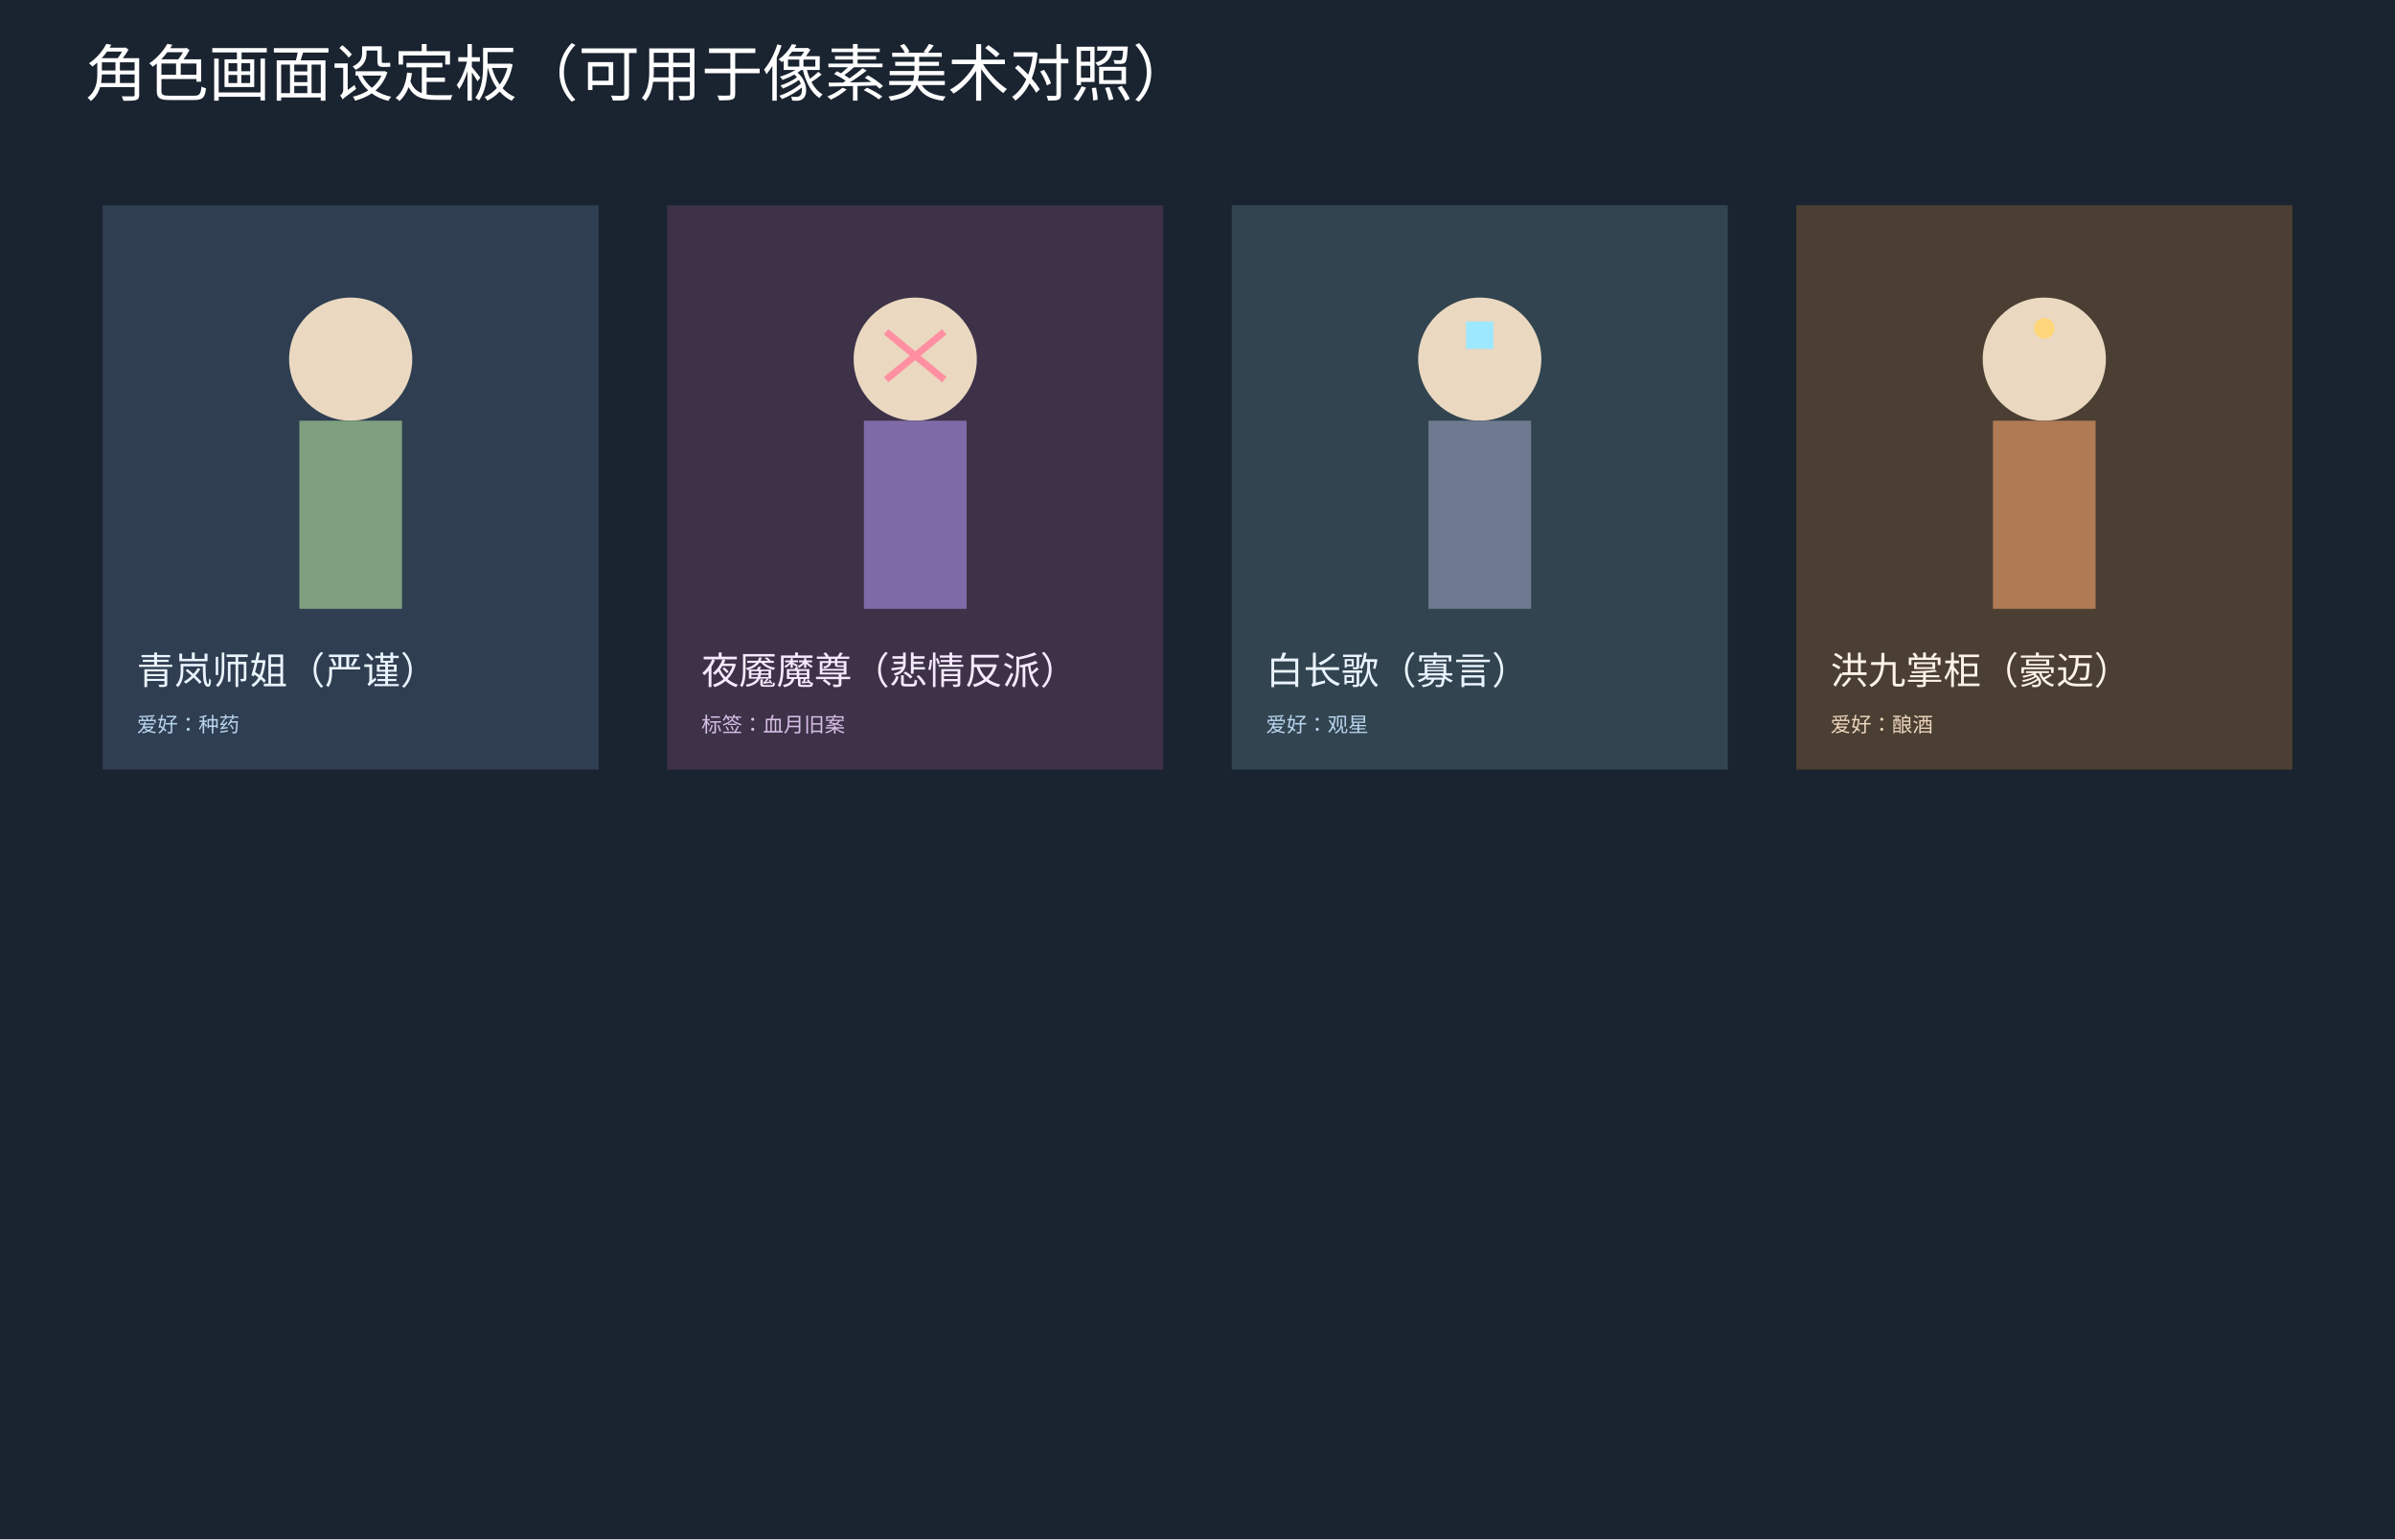
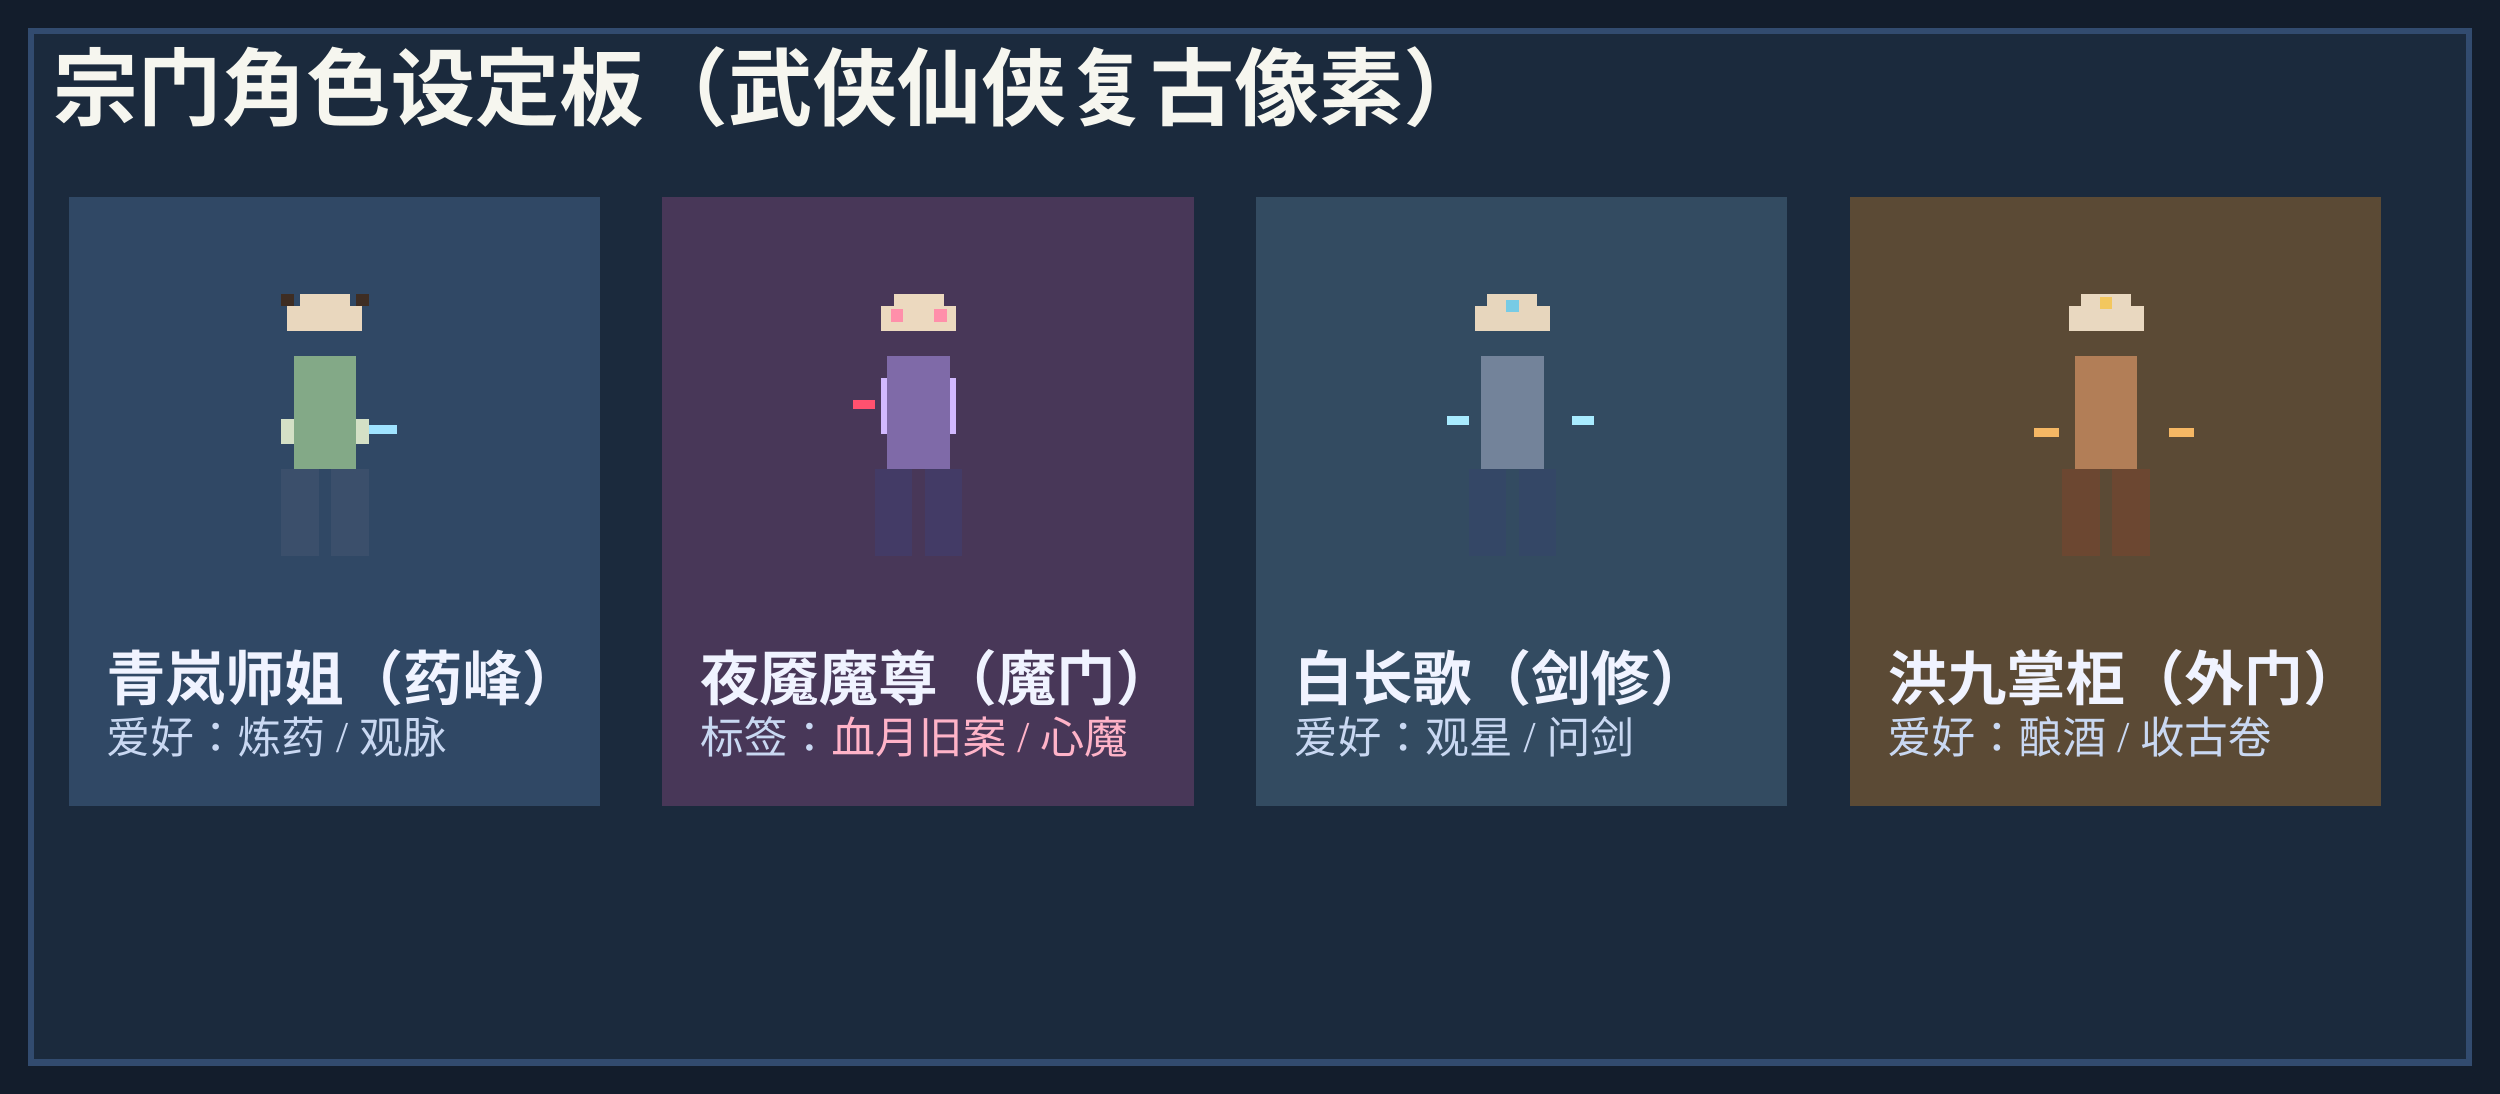
- <svg xmlns="http://www.w3.org/2000/svg" width="1400" height="900">
-   <rect width="1400" height="900" fill="#1a2330" />
-   <text x="50" y="56" fill="white" font-size="36">角色画面设定板（可用于像素美术对照）</text>
-   <g transform="translate(60,120)">
-     <rect width="290" height="330" fill="#2f3e51" />
-     <circle cx="145" cy="90" r="36" fill="#ead8c0" />
-     <rect x="115" y="126" width="60" height="110" fill="#7ea07f" />
-     <text x="20" y="280" fill="#eaf4ff" font-size="22">青岚师姐（严谨）</text>
-     <text x="20" y="308" fill="#b9d5ee">爱好：种药</text>
+ <svg xmlns="http://www.w3.org/2000/svg" width="1600" height="700" viewBox="0 0 1600 700" role="img" aria-label="武侠仙侠低分辨率像素角色设定板" shape-rendering="crispEdges">
+   <defs>
+     <style>
+       .title { fill:#f6f6ef; font-size:54px; font-weight:700; }
+       .name { fill:#f0f3ff; font-size:38px; font-weight:700; }
+       .desc { fill:#c9d8f2; font-size:28px; }
+       .accent { fill:#ffb3c8; font-size:28px; }
+     </style>
+   </defs>
+   <rect width="1600" height="700" fill="#131d2c" />
+   <rect x="20" y="20" width="1560" height="660" fill="#1b2a3d" stroke="#324b6f" stroke-width="4" />
+   <text x="34" y="76" class="title">宗门角色设定板（武侠仙侠复古像素）</text>
+   <g transform="translate(44,126)">
+     <rect width="340" height="390" fill="#304865" />
+     <g transform="translate(116,62)">
+       <rect x="32" y="0" width="8" height="8" fill="#e9d7be" />
+       <rect x="40" y="0" width="8" height="8" fill="#e9d7be" />
+       <rect x="48" y="0" width="8" height="8" fill="#e9d7be" />
+       <rect x="56" y="0" width="8" height="8" fill="#e9d7be" />
+       <rect x="24" y="8" width="8" height="8" fill="#e9d7be" />
+       <rect x="32" y="8" width="8" height="8" fill="#e9d7be" />
+       <rect x="40" y="8" width="8" height="8" fill="#e9d7be" />
+       <rect x="48" y="8" width="8" height="8" fill="#e9d7be" />
+       <rect x="56" y="8" width="8" height="8" fill="#e9d7be" />
+       <rect x="64" y="8" width="8" height="8" fill="#e9d7be" />
+       <rect x="24" y="16" width="8" height="8" fill="#e9d7be" />
+       <rect x="32" y="16" width="8" height="8" fill="#e9d7be" />
+       <rect x="40" y="16" width="8" height="8" fill="#e9d7be" />
+       <rect x="48" y="16" width="8" height="8" fill="#e9d7be" />
+       <rect x="56" y="16" width="8" height="8" fill="#e9d7be" />
+       <rect x="64" y="16" width="8" height="8" fill="#e9d7be" />
+       <rect x="20" y="0" width="8" height="8" fill="#3e2d23" />
+       <rect x="68" y="0" width="8" height="8" fill="#3e2d23" />
+       <rect x="28" y="40" width="40" height="72" fill="#83a987" />
+       <rect x="20" y="80" width="8" height="16" fill="#d4e0c6" />
+       <rect x="68" y="80" width="8" height="16" fill="#d4e0c6" />
+       <rect x="20" y="112" width="24" height="56" fill="#3b4f6b" />
+       <rect x="52" y="112" width="24" height="56" fill="#3b4f6b" />
+       <rect x="76" y="84" width="18" height="6" fill="#9fe3ff" />
+     </g>
+     <text x="24" y="322" class="name">青岚师姐（药峰）</text>
+     <text x="24" y="356" class="desc">爱好：炼药 / 观脉</text>
  </g>
-   <g transform="translate(390,120)">
-     <rect width="290" height="330" fill="#3d3248" />
-     <circle cx="145" cy="90" r="36" fill="#ead8c0" />
-     <rect x="115" y="126" width="60" height="110" fill="#7f6aa8" />
-     <line x1="128" y1="74" x2="162" y2="102" stroke="#ff8fa1" stroke-width="4" />
-     <line x1="162" y1="74" x2="128" y2="102" stroke="#ff8fa1" stroke-width="4" />
-     <text x="20" y="280" fill="#f6eaff" font-size="22">夜魇魔尊（悲情反派）</text>
-     <text x="20" y="308" fill="#d8bfe7">标签：血月旧案</text>
+   <g transform="translate(424,126)">
+     <rect width="340" height="390" fill="#483758" />
+     <g transform="translate(116,62)">
+       <rect x="32" y="0" width="8" height="8" fill="#ecd9bf" />
+       <rect x="40" y="0" width="8" height="8" fill="#ecd9bf" />
+       <rect x="48" y="0" width="8" height="8" fill="#ecd9bf" />
+       <rect x="56" y="0" width="8" height="8" fill="#ecd9bf" />
+       <rect x="24" y="8" width="8" height="8" fill="#ecd9bf" />
+       <rect x="32" y="8" width="8" height="8" fill="#ecd9bf" />
+       <rect x="40" y="8" width="8" height="8" fill="#ecd9bf" />
+       <rect x="48" y="8" width="8" height="8" fill="#ecd9bf" />
+       <rect x="56" y="8" width="8" height="8" fill="#ecd9bf" />
+       <rect x="64" y="8" width="8" height="8" fill="#ecd9bf" />
+       <rect x="24" y="16" width="8" height="8" fill="#ecd9bf" />
+       <rect x="32" y="16" width="8" height="8" fill="#ecd9bf" />
+       <rect x="40" y="16" width="8" height="8" fill="#ecd9bf" />
+       <rect x="48" y="16" width="8" height="8" fill="#ecd9bf" />
+       <rect x="56" y="16" width="8" height="8" fill="#ecd9bf" />
+       <rect x="64" y="16" width="8" height="8" fill="#ecd9bf" />
+       <rect x="30" y="10" width="8" height="8" fill="#ff8faa" />
+       <rect x="58" y="10" width="8" height="8" fill="#ff8faa" />
+       <rect x="28" y="40" width="40" height="72" fill="#7f6aa8" />
+       <rect x="24" y="54" width="4" height="36" fill="#d2b9ff" />
+       <rect x="68" y="54" width="4" height="36" fill="#d2b9ff" />
+       <rect x="20" y="112" width="24" height="56" fill="#433b66" />
+       <rect x="52" y="112" width="24" height="56" fill="#433b66" />
+       <rect x="6" y="68" width="14" height="6" fill="#ff516f" />
+     </g>
+     <text x="24" y="322" class="name">夜魇魔尊（魔门）</text>
+     <text x="24" y="356" class="desc">标签：<tspan class="accent">血月旧案 / 心魔</tspan>
+     </text>
  </g>
-   <g transform="translate(720,120)">
-     <rect width="290" height="330" fill="#324450" />
-     <circle cx="145" cy="90" r="36" fill="#ead8c0" />
-     <rect x="115" y="126" width="60" height="110" fill="#6e7a8f" />
-     <rect x="137" y="68" width="16" height="16" fill="#9de8ff" />
-     <text x="20" y="280" fill="#eaf4ff" font-size="22">白长歌（寡言）</text>
-     <text x="20" y="308" fill="#b9d5ee">爱好：观星</text>
+   <g transform="translate(804,126)">
+     <rect width="340" height="390" fill="#334b61" />
+     <g transform="translate(116,62)">
+       <rect x="32" y="0" width="8" height="8" fill="#e7d6bd" />
+       <rect x="40" y="0" width="8" height="8" fill="#e7d6bd" />
+       <rect x="48" y="0" width="8" height="8" fill="#e7d6bd" />
+       <rect x="56" y="0" width="8" height="8" fill="#e7d6bd" />
+       <rect x="24" y="8" width="8" height="8" fill="#e7d6bd" />
+       <rect x="32" y="8" width="8" height="8" fill="#e7d6bd" />
+       <rect x="40" y="8" width="8" height="8" fill="#e7d6bd" />
+       <rect x="48" y="8" width="8" height="8" fill="#e7d6bd" />
+       <rect x="56" y="8" width="8" height="8" fill="#e7d6bd" />
+       <rect x="64" y="8" width="8" height="8" fill="#e7d6bd" />
+       <rect x="24" y="16" width="8" height="8" fill="#e7d6bd" />
+       <rect x="32" y="16" width="8" height="8" fill="#e7d6bd" />
+       <rect x="40" y="16" width="8" height="8" fill="#e7d6bd" />
+       <rect x="48" y="16" width="8" height="8" fill="#e7d6bd" />
+       <rect x="56" y="16" width="8" height="8" fill="#e7d6bd" />
+       <rect x="64" y="16" width="8" height="8" fill="#e7d6bd" />
+       <rect x="44" y="4" width="8" height="8" fill="#77cbe5" />
+       <rect x="28" y="40" width="40" height="72" fill="#73839a" />
+       <rect x="20" y="112" width="24" height="56" fill="#344766" />
+       <rect x="52" y="112" width="24" height="56" fill="#344766" />
+       <rect x="6" y="78" width="14" height="6" fill="#a8ebff" />
+       <rect x="86" y="78" width="14" height="6" fill="#a8ebff" />
+     </g>
+     <text x="24" y="322" class="name">白长歌（剑修）</text>
+     <text x="24" y="356" class="desc">爱好：观星 / 问剑</text>
  </g>
-   <g transform="translate(1050,120)">
-     <rect width="290" height="330" fill="#4a3f32" />
-     <circle cx="145" cy="90" r="36" fill="#ead8c0" />
-     <rect x="115" y="126" width="60" height="110" fill="#b07a55" />
-     <circle cx="145" cy="72" r="6" fill="#ffd77a" />
-     <text x="20" y="280" fill="#fff3e8" font-size="22">洪九掌柜（豪迈）</text>
-     <text x="20" y="308" fill="#ecd5bd">爱好：酿酒</text>
+   <g transform="translate(1184,126)">
+     <rect width="340" height="390" fill="#5b4a35" />
+     <g transform="translate(116,62)">
+       <rect x="32" y="0" width="8" height="8" fill="#e9d8c0" />
+       <rect x="40" y="0" width="8" height="8" fill="#e9d8c0" />
+       <rect x="48" y="0" width="8" height="8" fill="#e9d8c0" />
+       <rect x="56" y="0" width="8" height="8" fill="#e9d8c0" />
+       <rect x="24" y="8" width="8" height="8" fill="#e9d8c0" />
+       <rect x="32" y="8" width="8" height="8" fill="#e9d8c0" />
+       <rect x="40" y="8" width="8" height="8" fill="#e9d8c0" />
+       <rect x="48" y="8" width="8" height="8" fill="#e9d8c0" />
+       <rect x="56" y="8" width="8" height="8" fill="#e9d8c0" />
+       <rect x="64" y="8" width="8" height="8" fill="#e9d8c0" />
+       <rect x="24" y="16" width="8" height="8" fill="#e9d8c0" />
+       <rect x="32" y="16" width="8" height="8" fill="#e9d8c0" />
+       <rect x="40" y="16" width="8" height="8" fill="#e9d8c0" />
+       <rect x="48" y="16" width="8" height="8" fill="#e9d8c0" />
+       <rect x="56" y="16" width="8" height="8" fill="#e9d8c0" />
+       <rect x="64" y="16" width="8" height="8" fill="#e9d8c0" />
+       <rect x="44" y="2" width="8" height="8" fill="#f3c75e" />
+       <rect x="28" y="40" width="40" height="72" fill="#b27e57" />
+       <rect x="20" y="112" width="24" height="56" fill="#6c4731" />
+       <rect x="52" y="112" width="24" height="56" fill="#6c4731" />
+       <rect x="2" y="86" width="16" height="6" fill="#f5b764" />
+       <rect x="88" y="86" width="16" height="6" fill="#f5b764" />
+     </g>
+     <text x="24" y="322" class="name">洪九掌柜（外门）</text>
+     <text x="24" y="356" class="desc">爱好：酿酒 / 收古卷</text>
  </g>
</svg>
